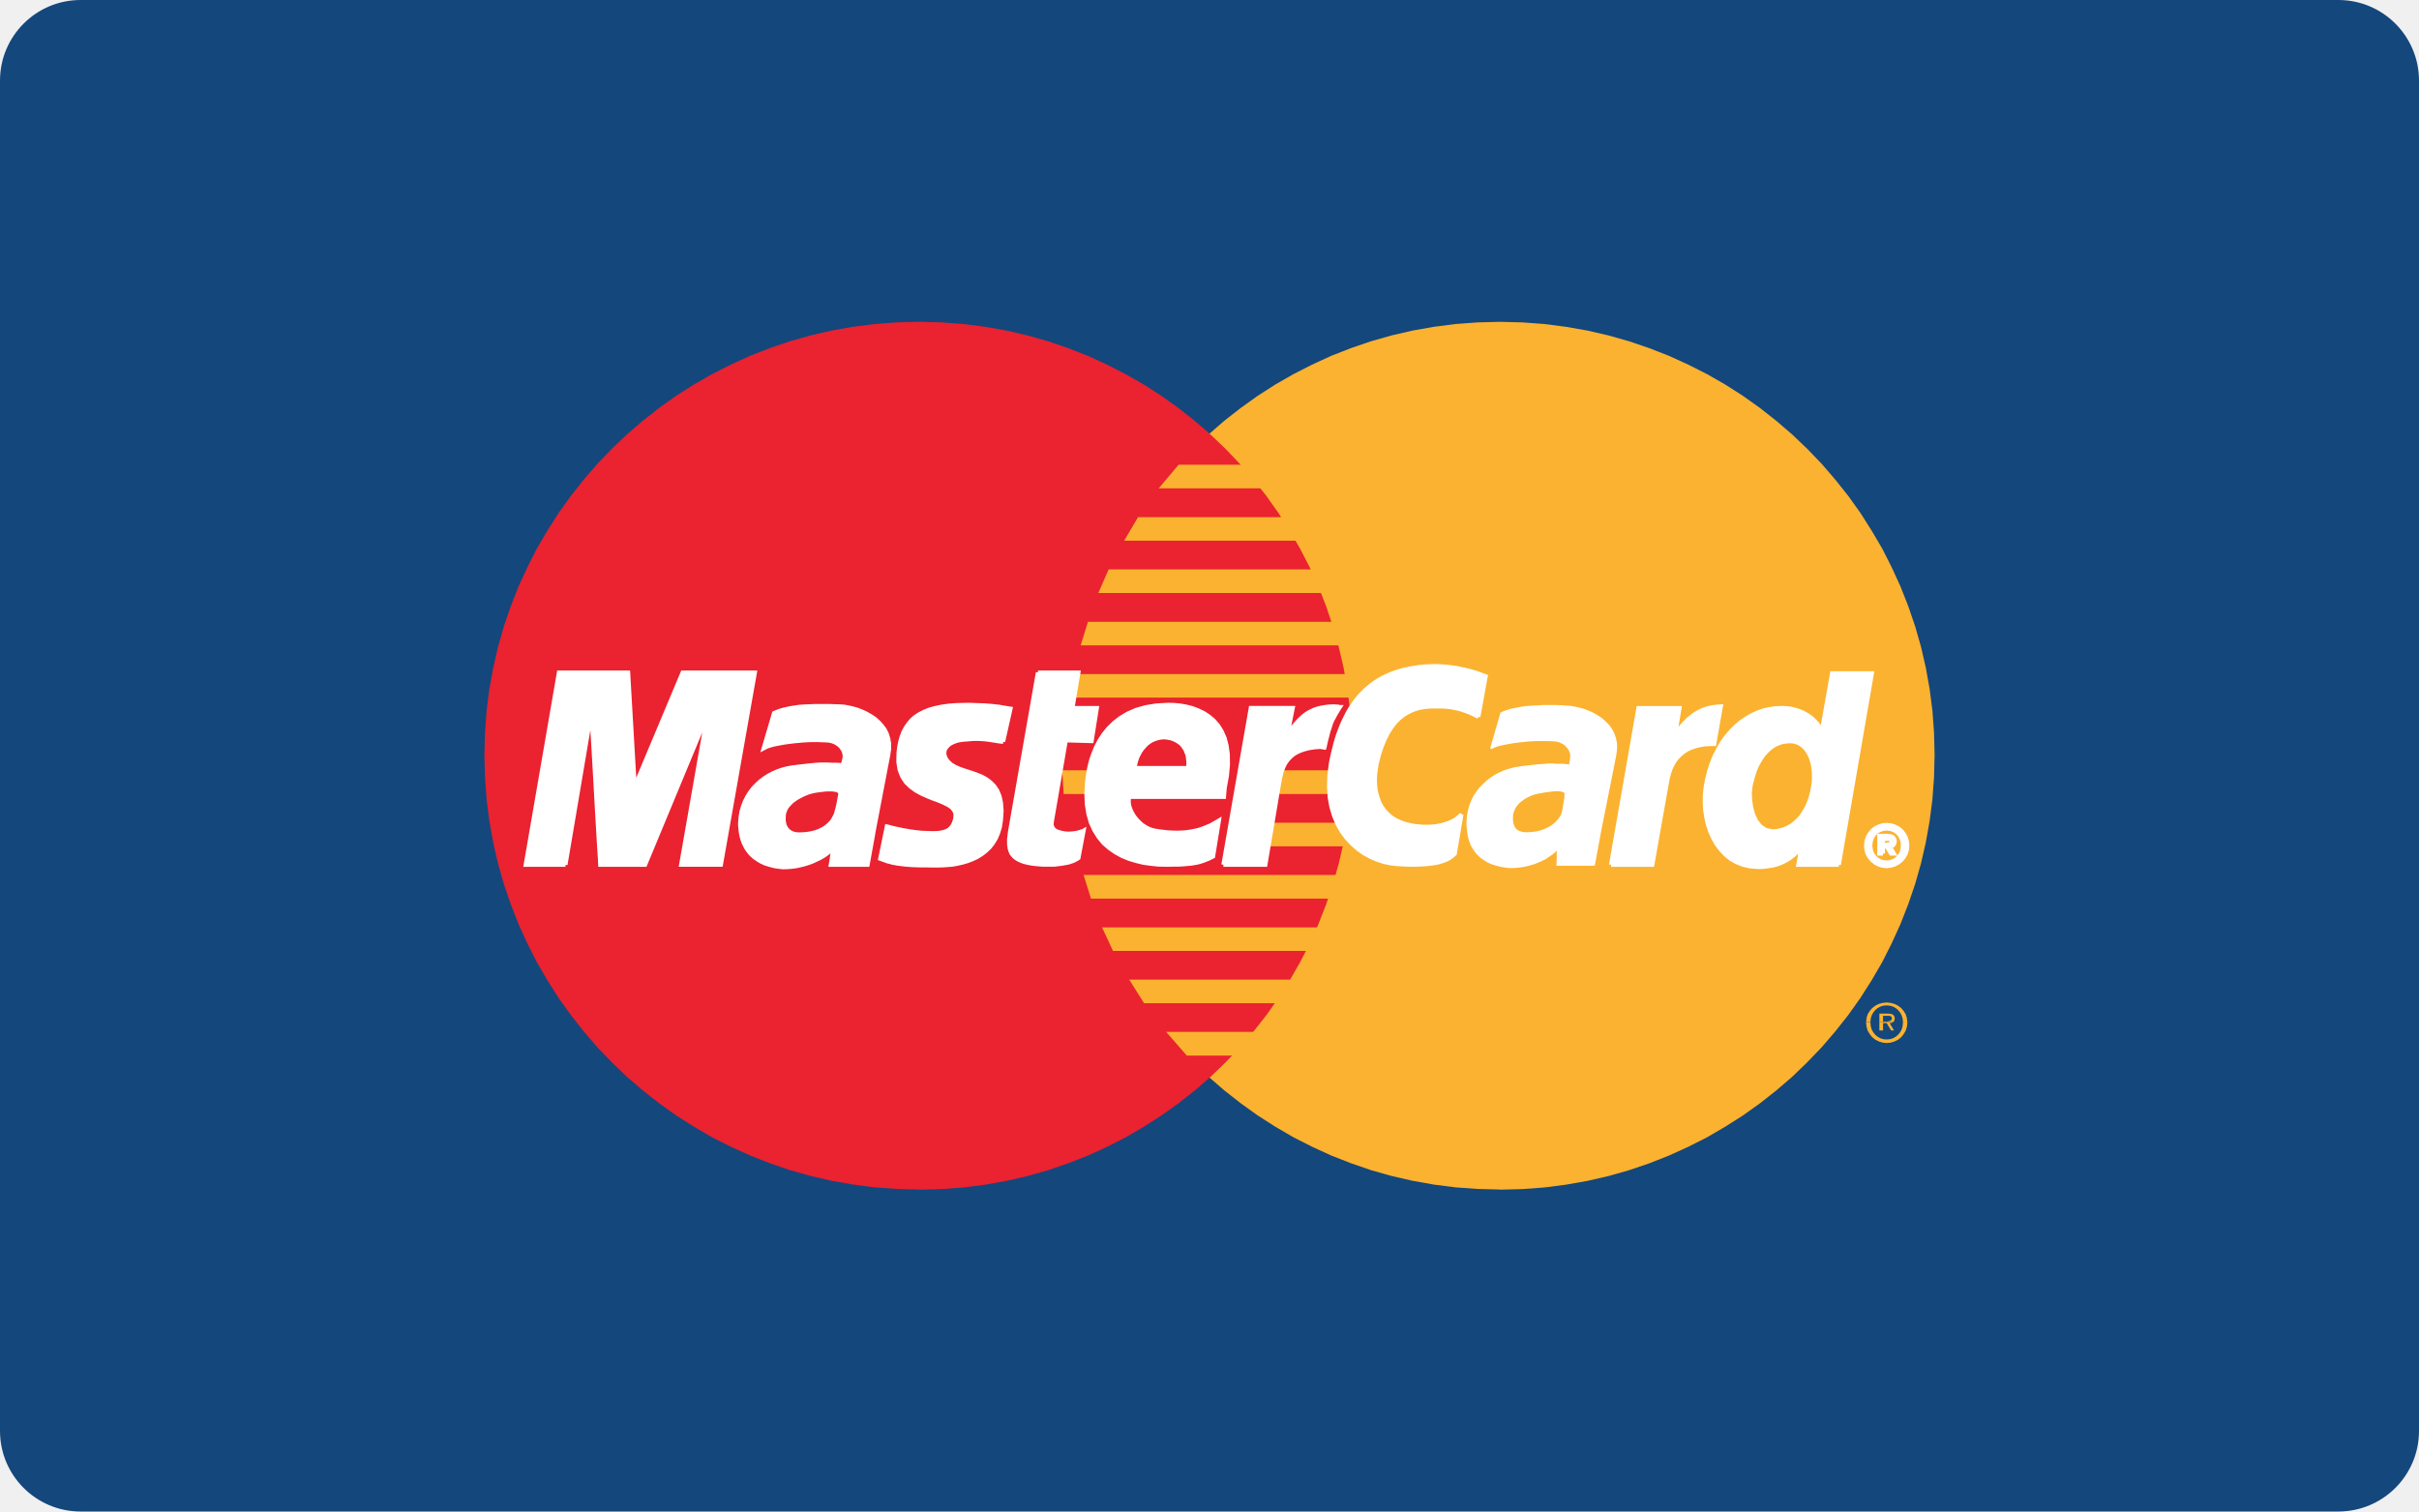
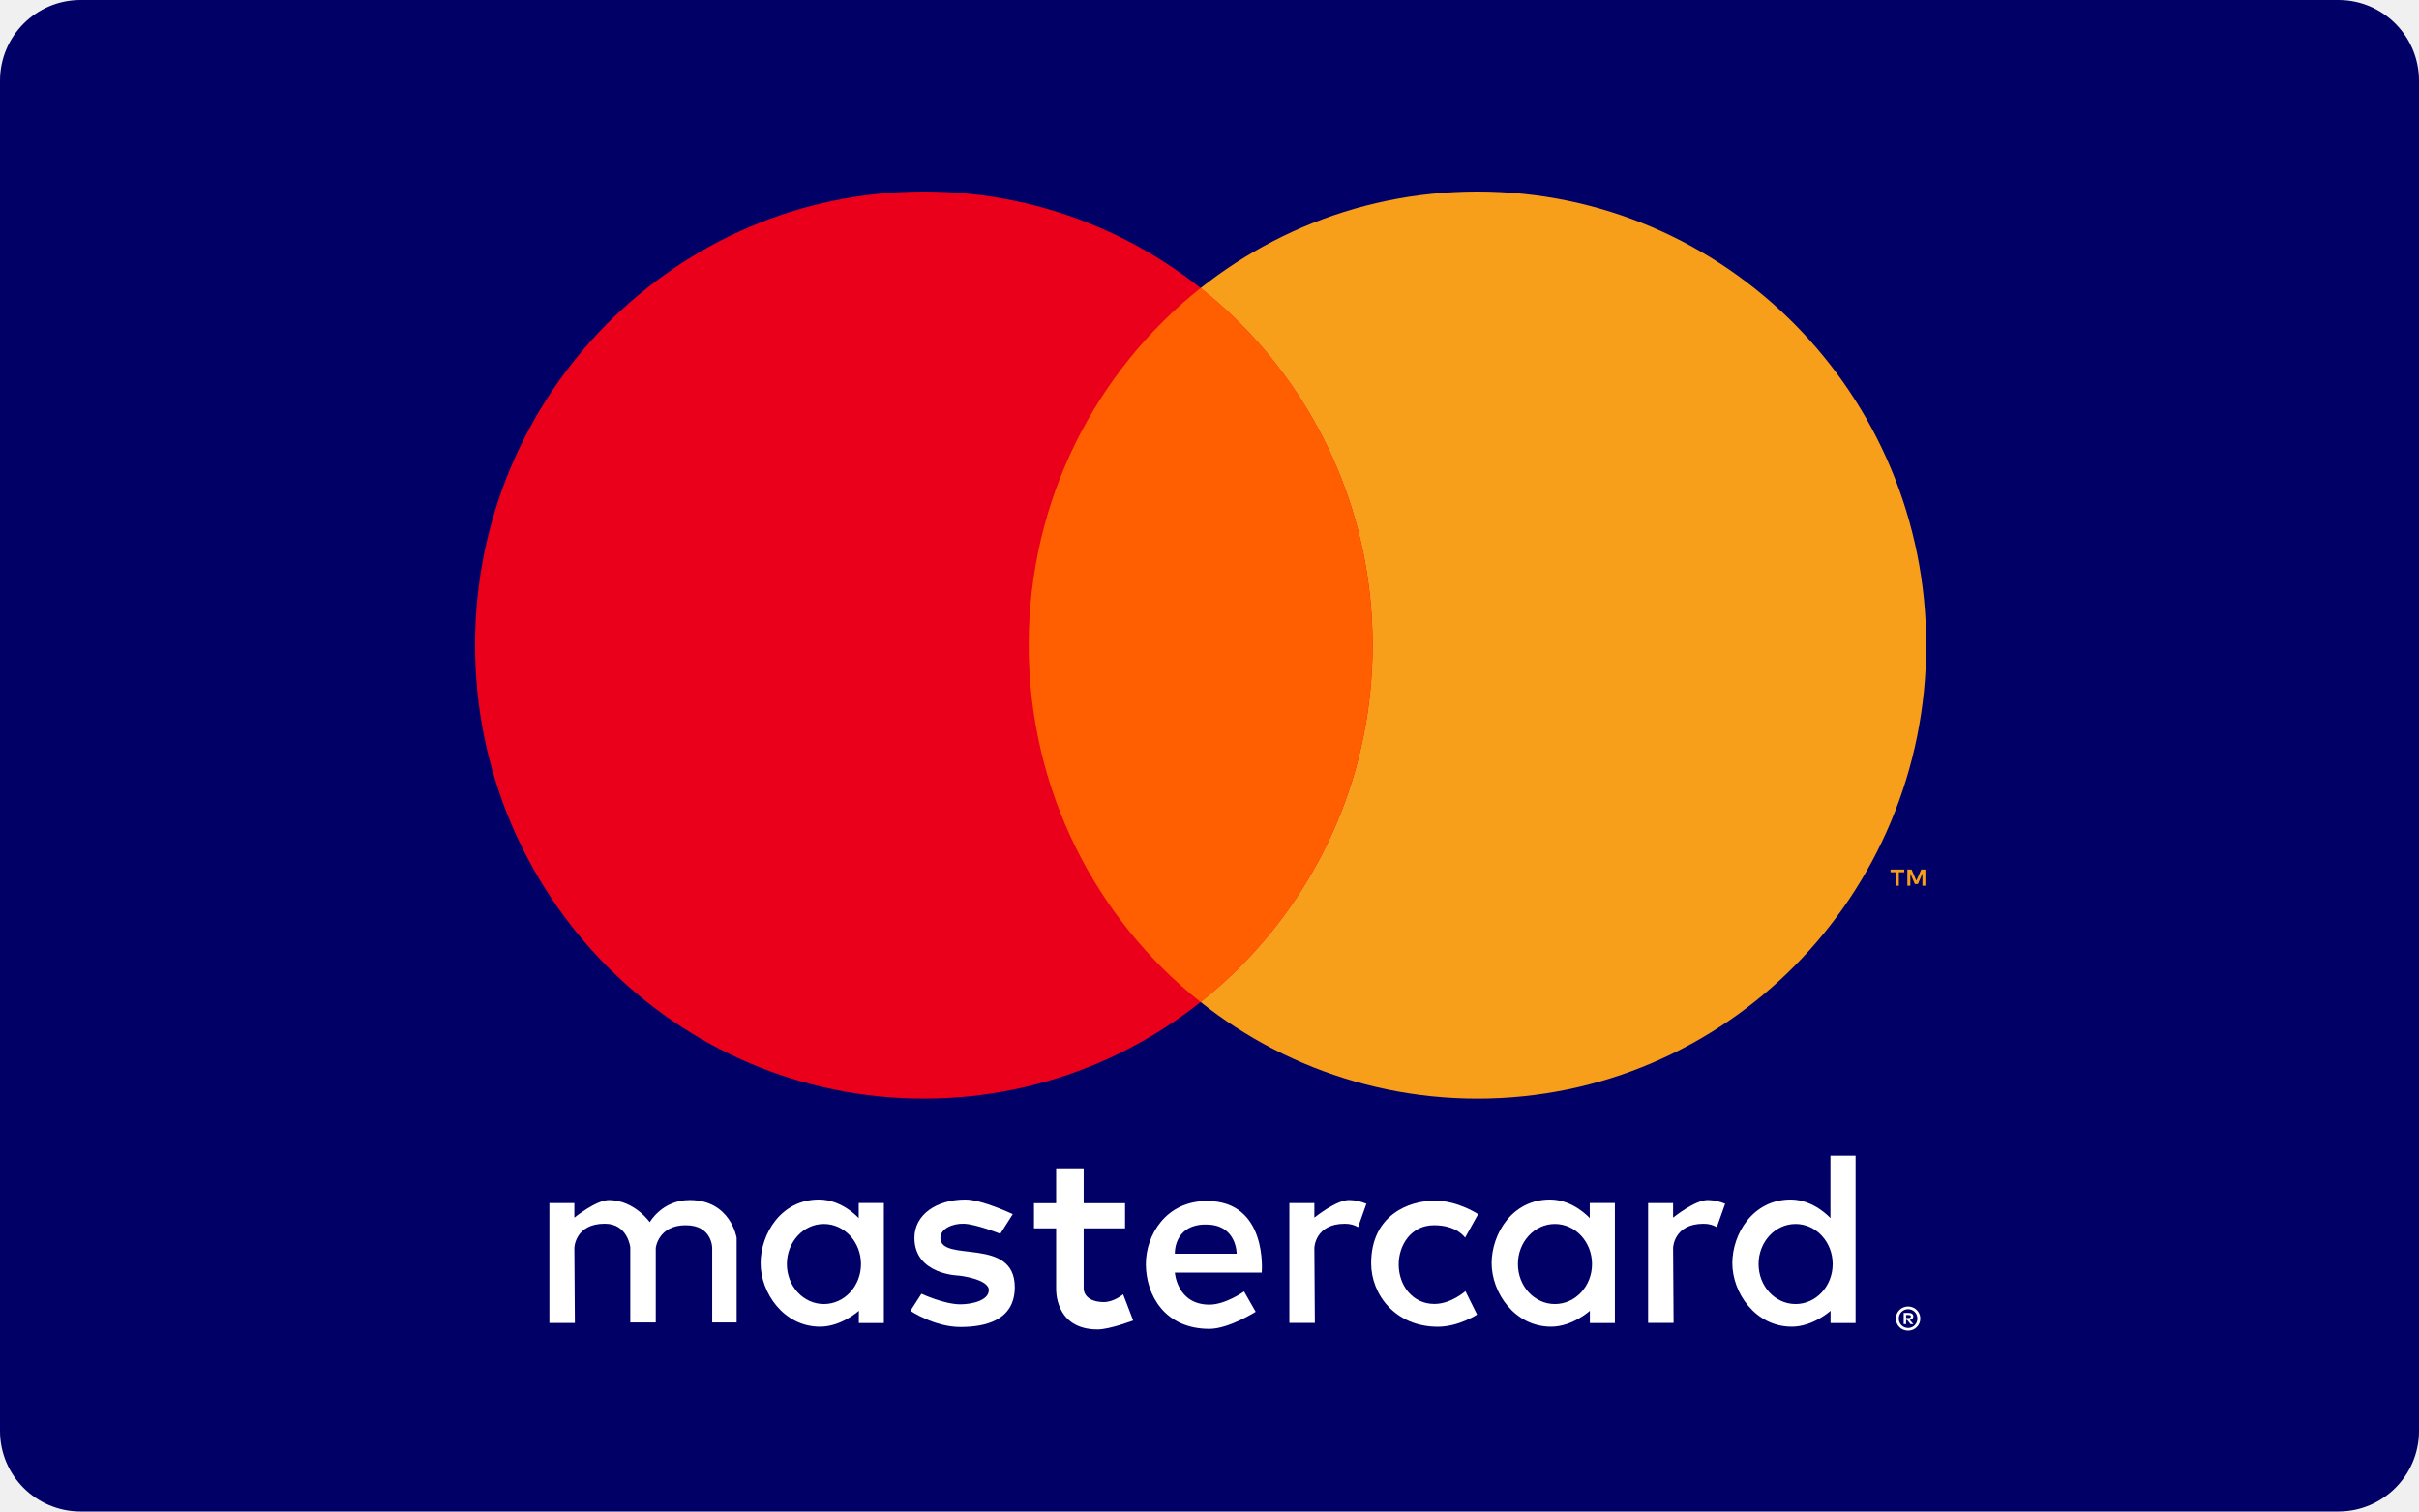
- <svg xmlns="http://www.w3.org/2000/svg" viewBox="0 0 128 80">
-   <path d="M128 75.734c0 2.357-1.91 4.266-4.268 4.266H4.266C1.91 80 0 78.092 0 75.734V4.27C0 1.91 1.91 0 4.266 0h119.467C126.09 0 128 1.91 128 4.27v71.464z" fill="#14477C" />
-   <path fill-rule="evenodd" clip-rule="evenodd" fill="#FBB230" d="M79.36 62.965l1.185-.03 1.17-.086 1.146-.148L84 62.5l1.11-.255 1.092-.31 1.07-.365 1.042-.41 1.023-.465.992-.502.96-.56.937-.595.9-.642.866-.682.837-.72.797-.767.768-.8.72-.837.683-.865.64-.9.597-.936.56-.963.5-.99.466-1.023.41-1.047.366-1.07.31-1.09.255-1.108.203-1.14.148-1.147.086-1.168.03-1.186-.03-1.18-.085-1.16-.147-1.147-.202-1.124-.254-1.108-.31-1.085-.365-1.068-.41-1.04-.464-1.013-.502-.993-.56-.952-.595-.938-.642-.898-.684-.86-.72-.836-.767-.798-.797-.76-.837-.72-.867-.682-.9-.642-.936-.598-.96-.55-.993-.502-1.023-.467-1.043-.408-1.068-.364-1.093-.31-1.11-.256-1.14-.2-1.145-.148-1.17-.087-1.186-.03-1.176.03-1.17.087-1.147.148-1.132.2-1.108.256-1.093.31-1.06.364-1.046.41-1.015.466-.982.502-.96.55-.93.598-.897.642-.87.68-.83.722-.797.76-.758.798-.72.836-.682.86-.635.898-.597.938-.55.952-.51.993-.458 1.013-.41 1.04-.356 1.067-.31 1.085-.258 1.107-.2 1.123-.146 1.146-.086 1.16-.032 1.18.032 1.185.086 1.168.145 1.148.202 1.14.257 1.107.31 1.09.355 1.07.41 1.047.457 1.022.512.99.55.963.597.935.636.9.682.865.72.838.758.8.798.765.83.72.87.683.895.642.93.596.96.56.983.5 1.015.466 1.047.41 1.06.366 1.092.31 1.108.254 1.132.202 1.147.147 1.17.084 1.175.03" />
-   <path fill-rule="evenodd" clip-rule="evenodd" fill="#EB2230" d="M48.64 62.965l1.174-.03 1.17-.086 1.15-.148 1.13-.202 1.107-.255 1.09-.31 1.063-.365 1.047-.41 1.015-.465.984-.502.958-.56.93-.595.9-.642.867-.682.83-.72.796-.767.76-.8.722-.837.68-.865.635-.9.596-.936.55-.963.513-.99.456-1.023.41-1.047.357-1.07.31-1.09.256-1.108.2-1.14.148-1.147.084-1.168.03-1.186-.03-1.18-.084-1.16-.15-1.147-.198-1.124-.257-1.108-.31-1.085-.357-1.068-.41-1.04-.457-1.013-.512-.993-.55-.952-.597-.938-.635-.898-.68-.86-.722-.836-.76-.798-.796-.76-.83-.72-.867-.682-.898-.642-.932-.598-.96-.55-.983-.502-1.015-.467-1.047-.408-1.062-.364-1.09-.31-1.107-.256-1.13-.2-1.15-.148-1.17-.087-1.174-.03-1.187.03-1.17.087-1.146.148-1.14.2-1.106.256-1.092.31-1.07.364-1.044.41-1.023.466-.99.502-.96.55-.94.598-.898.642-.867.68-.837.722-.797.76-.766.798-.72.836-.682.86-.643.898-.597.938-.56.952-.5.993-.468 1.013-.408 1.04-.365 1.067-.31 1.085-.255 1.107-.202 1.123-.148 1.146-.085 1.16-.03 1.18.03 1.185.085 1.168.148 1.148.202 1.14.255 1.107.31 1.09.365 1.07.408 1.047.467 1.022.502.99.56.963.595.935.642.9.682.865.72.838.767.8.798.765.837.72.867.683.9.642.938.596.96.56.99.5 1.024.466 1.044.41 1.07.366 1.093.31 1.107.254 1.14.202 1.146.147 1.17.084 1.186.03" />
-   <path fill-rule="evenodd" clip-rule="evenodd" fill="#FBB230" d="M61.312 25.845h12.202v-1.247h-11.15l-1.052 1.247M59.483 28.617h14.03V27.37H60.22l-.737 1.247M58.118 31.384h15.396v-1.247H58.662l-.544 1.247M57.182 34.156h16.332V32.91H57.57l-.388 1.246M57.726 47.56H73.55v-1.25H57.338l.39 1.25M58.894 50.33H73.55v-1.247H58.314l.58 1.248M60.536 53.097H73.55V51.85H59.754l.783 1.247M62.798 55.87H73.55v-1.256H61.707l1.092 1.256M56.634 36.922h16.88v-1.246H56.872l-.238 1.246M66.92 44.793h6.435v-1.25H67.15l-.23 1.25M67.43 42.026h5.925V40.77h-5.692l-.232 1.256M56.207 40.77h1.672v1.256h-1.596l-.077-1.255" />
-   <path fill-rule="evenodd" clip-rule="evenodd" fill="#FFF" d="M53.084 39.26l-.108-.007-.11-.015-.1-.014-.1-.017-.093-.015-.1-.015-.1-.016-.11-.014-.11-.015-.122-.01-.138-.007-.146-.008h-.163l-.18.008-.2.018-.224.016-.157.023-.147.022-.132.046-.117.046-.108.055-.1.06-.078.08-.07.068-.048.086-.04.085-.014.092v.093l.024.1.03.1.062.102.077.1.156.147.187.116.215.1.233.086.247.078.257.085.254.093.247.1.234.13.216.163.195.195.162.24.124.295.078.35.032.417-.032.49-.054.363-.094.317-.123.294-.156.256-.176.226-.2.192-.22.17-.238.148-.247.116-.258.1-.264.078-.27.062-.264.048-.257.022-.254.017-.24.007h-.333l-.31-.006h-.272l-.255-.007-.233-.01-.21-.014-.185-.017-.177-.024-.163-.016-.148-.03-.145-.025-.134-.04-.13-.03-.125-.047-.124-.045-.132-.047.35-1.71.068.015.086.022.107.03.13.033.14.03.154.03.172.04.185.03.194.032.202.03.21.025.216.022.226.007.225.008h.225l.223-.008.226-.046.18-.06.14-.085.107-.11.076-.108.06-.124.04-.124.032-.117.014-.225-.07-.193-.13-.156-.194-.133-.232-.115-.273-.117-.3-.108-.304-.123-.308-.14-.296-.163-.272-.2-.247-.24-.194-.296-.138-.348-.07-.417.01-.497.036-.303.055-.287.076-.263.094-.247.124-.232.14-.2.162-.195.194-.17.224-.147.248-.124.28-.116.31-.084.347-.073.38-.052.416-.03.46-.01h.284l.263.01.24.008.218.008.194.014.18.015.153.017.14.016.13.013.11.024.102.015.09.014.076.015.073.008.068.015.06.008-.394 1.75" />
-   <path fill="none" stroke="#FFF" stroke-width=".216" stroke-miterlimit="2.613" d="M53.084 39.26l-.108-.007-.11-.015-.1-.014-.1-.017-.093-.015-.1-.015-.1-.016-.11-.014-.11-.015-.122-.01-.138-.007-.146-.008h-.163l-.18.008-.2.018-.224.016-.157.023-.147.022-.132.046-.117.046-.108.055-.1.06-.078.08-.07.068-.048.086-.04.085-.014.092v.093l.024.1.03.1.062.102.077.1.156.147.187.116.215.1.233.086.247.078.257.085.254.093.247.1.234.13.216.163.195.195.162.24.124.295.078.35.032.417-.032.49-.054.363-.094.317-.123.294-.156.256-.176.226-.2.192-.22.17-.238.148-.247.116-.258.1-.264.078-.27.062-.264.048-.257.022-.254.017-.24.007h-.333l-.31-.006h-.272l-.255-.007-.233-.01-.21-.014-.185-.017-.177-.024-.163-.016-.148-.03-.145-.025-.134-.04-.13-.03-.125-.047-.124-.045-.132-.047.35-1.71.068.015.086.022.107.03.13.033.14.03.154.03.172.04.185.03.194.032.202.03.21.025.216.022.226.007.225.008h.225l.223-.008.226-.046.18-.06.14-.085.107-.11.076-.108.06-.124.04-.124.032-.117.014-.225-.07-.193-.13-.156-.194-.133-.232-.115-.273-.117-.3-.108-.304-.123-.308-.14-.296-.163-.272-.2-.247-.24-.194-.296-.138-.348-.07-.417.01-.497.036-.303.055-.287.076-.263.094-.247.124-.232.14-.2.162-.195.194-.17.224-.147.248-.124.28-.116.31-.084.347-.073.38-.052.416-.03.46-.01h.284l.263.01.24.008.218.008.194.014.18.015.153.017.14.016.13.013.11.024.102.015.09.014.076.015.073.008.068.015.06.008-.394 1.75" />
-   <path fill-rule="evenodd" clip-rule="evenodd" fill="#FFF" d="M54.92 35.598h2.145l-.316 1.876h1.292l-.278 1.75-1.364-.04-.744 4.323-.008.155.04.13.077.103.1.084.14.052.156.047.17.03.186.016.172-.008.155-.014.137-.025.125-.03.1-.032.07-.023.046-.016.017-.01-.272 1.442-.053.04-.054.03-.056.03-.053.03-.055.024-.062.024-.07.023-.07.024-.077.022-.078.015-.09.016-.095.017-.102.016-.115.014-.123.016-.132.016h-.588l-.31-.025-.272-.03-.247-.047-.21-.055-.178-.07-.146-.075-.133-.094-.1-.102-.08-.107-.053-.132-.04-.134-.022-.146-.007-.163v-.17l.023-.177.022-.194 1.48-8.452" />
-   <path fill="none" stroke="#FFF" stroke-width=".216" stroke-miterlimit="2.613" d="M54.92 35.598h2.145l-.316 1.876h1.292l-.278 1.75-1.364-.04-.744 4.323-.008.155.04.13.077.103.1.084.14.052.156.047.17.03.186.016.172-.008.155-.014.137-.025.125-.03.1-.032.07-.023.046-.016.017-.01-.272 1.442-.053.04-.054.03-.056.03-.053.03-.055.024-.062.024-.07.023-.07.024-.077.022-.078.015-.09.016-.095.017-.102.016-.115.014-.123.016-.132.016h-.588l-.31-.025-.272-.03-.247-.047-.21-.055-.178-.07-.146-.075-.133-.094-.1-.102-.08-.107-.053-.132-.04-.134-.022-.146-.007-.163v-.17l.023-.177.022-.194 1.48-8.452" />
-   <path fill="none" stroke="#FFF" stroke-width=".216" stroke-miterlimit="2.613" d="M59.753 42.144l-.02.13-.008.14.01.147.034.148.054.147.062.14.084.148.093.13.11.134.116.116.122.115.14.092.137.087.157.068.153.054.155.03.204.032.19.023.202.024.203.014.2.008h.208l.204-.008.207-.015.21-.032.21-.04.216-.045.21-.07.217-.086.225-.093.215-.122.227-.133-.31 1.905-.125.06-.126.065-.124.045-.115.048-.115.037-.126.04-.124.03-.13.023-.14.024-.156.016-.162.014-.18.016-.2.01h-.21l-.24.006h-.254l-.38-.008-.388-.04-.386-.054-.39-.094-.377-.114-.365-.15-.35-.192-.324-.225-.303-.263-.262-.318-.224-.357-.19-.41-.13-.457-.085-.52-.023-.572.038-.636.032-.248.046-.287.062-.3.086-.327.117-.33.138-.336.18-.34.215-.326.25-.31.3-.293.34-.264.39-.232.45-.195.503-.14.557-.09.628-.034.3.007.32.03.315.054.32.08.31.117.3.14.28.185.256.216.232.264.193.31.156.355.107.412.062.462.007.527-.053.588-.117.652-.04.472h-5.646l.356-1.527h3.393l.016-.192-.008-.187-.016-.17-.03-.155-.056-.146-.053-.132-.08-.116-.077-.11-.092-.092-.1-.077-.116-.07-.118-.06-.122-.047-.125-.033-.132-.022-.138-.016-.15.007-.137.023-.13.032-.133.046-.134.06-.115.07-.117.086-.098.093-.1.11-.095.115-.083.124-.072.133-.07.138-.053.154-.046.155-.033.163-.31 1.604" />
-   <path fill-rule="evenodd" clip-rule="evenodd" fill="#FFF" d="M78.23 37.938l-.102-.054-.1-.048-.108-.054-.117-.054-.116-.046-.13-.047-.133-.047-.14-.046-.147-.04-.148-.028-.164-.033-.162-.023-.177-.016-.18-.012h-.573l-.203.013-.207.027-.22.037-.214.062-.217.085-.215.11-.22.138-.21.17-.2.202-.193.25-.186.286-.172.34-.162.387-.145.436-.124.494-.046.278-.032.27-.016.272.008.264.024.263.054.25.07.232.085.232.115.21.14.2.164.178.185.163.21.14.24.115.262.102.295.07.1.022.116.024.14.016.156.015.17.015h.372l.194-.016.2-.025.202-.038.193-.055.194-.06.194-.087.18-.1.16-.124.156-.14-.35 2.07-.044.04-.048.046-.062.054-.07.044-.083.063-.11.054-.124.055-.14.046-.178.057-.2.038-.234.032-.27.03-.302.016-.35.01-.394-.01-.436-.024-.355-.04-.355-.077-.358-.115-.354-.156-.34-.185-.326-.233-.31-.272-.288-.308-.256-.35-.218-.386-.184-.434-.14-.473-.092-.518-.032-.55.016-.604.084-.643.063-.317.072-.31.075-.303.078-.286.086-.273.1-.27.102-.256.107-.24.118-.24.115-.224.132-.217.14-.202.138-.194.154-.186.155-.17.164-.163.177-.155.18-.147.185-.132.195-.123.208-.117.21-.1.217-.093.225-.085.24-.078.24-.062.248-.053.262-.047.264-.04.278-.03.28-.015.295-.01.246.01.24.014.232.024.234.03.217.03.21.048.198.038.187.047.177.046.155.046.148.048.124.046.106.037.094.032.07.03.048.017-.39 2.146" />
-   <path fill="none" stroke="#FFF" stroke-width=".216" stroke-miterlimit="2.613" d="M78.23 37.938l-.102-.054-.1-.048-.108-.054-.117-.054-.116-.046-.13-.047-.133-.047-.14-.046-.147-.04-.148-.028-.164-.033-.162-.023-.177-.016-.18-.012h-.573l-.203.013-.207.027-.22.037-.214.062-.217.085-.215.11-.22.138-.21.17-.2.202-.193.25-.186.286-.172.34-.162.387-.145.436-.124.494-.046.278-.032.27-.016.272.008.264.024.263.054.25.07.232.085.232.115.21.14.2.164.178.185.163.21.14.24.115.262.102.295.07.1.022.116.024.14.016.156.015.17.015h.372l.194-.016.2-.025.202-.038.193-.055.194-.06.194-.087.18-.1.16-.124.156-.14-.35 2.07-.044.04-.048.046-.062.054-.07.044-.083.063-.11.054-.124.055-.14.046-.178.057-.2.038-.234.032-.27.03-.302.016-.35.01-.394-.01-.436-.024-.355-.04-.355-.077-.358-.115-.354-.156-.34-.185-.326-.233-.31-.272-.288-.308-.256-.35-.218-.386-.184-.434-.14-.473-.092-.518-.032-.55.016-.604.084-.643.063-.317.072-.31.075-.303.078-.286.086-.273.1-.27.102-.256.107-.24.118-.24.115-.224.132-.217.14-.202.138-.194.154-.186.155-.17.164-.163.177-.155.18-.147.185-.132.195-.123.208-.117.21-.1.217-.093.225-.085.24-.078.24-.062.248-.053.262-.047.264-.04.278-.03.28-.015.295-.01.246.01.24.014.232.024.234.03.217.03.21.048.198.038.187.047.177.046.155.046.148.048.124.046.106.037.094.032.07.03.048.017-.39 2.146" />
-   <path fill-rule="evenodd" clip-rule="evenodd" fill="#FFF" d="M97.3 45.77h-2.145l.156-.86v-.08l-.125.157-.13.138-.13.123-.14.11-.142.102-.14.083-.14.07-.147.07-.146.054-.147.04-.148.037-.155.022-.155.025-.148.016-.153.01h-.156l-.403-.032-.37-.085-.34-.133-.312-.177-.28-.227-.246-.26-.217-.29-.186-.324-.155-.35-.125-.364-.085-.378-.062-.397-.022-.394.006-.403.04-.394.07-.396.116-.46.14-.43.16-.397.196-.37.2-.35.232-.31.24-.278.256-.257.272-.225.286-.193.295-.17.293-.133.31-.11.31-.067.31-.047.318-.014.225.005.216.023.203.04.187.054.176.06.155.07.155.087.14.084.124.09.115.104.1.1.094.1.078.102.07.1.06.094.048.093.542-3.043h2.108L97.3 45.77" />
-   <path fill="none" stroke="#FFF" stroke-width=".216" stroke-miterlimit="2.613" d="M97.3 45.77h-2.145l.156-.86v-.08l-.125.157-.13.138-.13.123-.14.11-.142.102-.14.083-.14.07-.147.07-.146.054-.147.04-.148.037-.155.022-.155.025-.148.016-.153.01h-.156l-.403-.032-.37-.085-.34-.133-.312-.177-.28-.227-.246-.26-.217-.29-.186-.324-.155-.35-.125-.364-.085-.378-.062-.397-.022-.394.006-.403.04-.394.07-.396.116-.46.14-.43.16-.397.196-.37.2-.35.232-.31.24-.278.256-.257.272-.225.286-.193.295-.17.293-.133.31-.11.31-.067.31-.047.318-.014.225.005.216.023.203.04.187.054.176.06.155.07.155.087.14.084.124.09.115.104.1.1.094.1.078.102.07.1.06.094.048.093.542-3.043h2.108L97.3 45.77" />
-   <path fill-rule="evenodd" clip-rule="evenodd" fill="#FBB230" d="M93.792 43.895l.217-.016.2-.048.186-.055.18-.085.16-.09.156-.12.145-.13.134-.14.116-.156.11-.17.1-.178.085-.185.077-.195.064-.2.054-.21.038-.208.04-.217.024-.224v-.212l-.01-.216-.02-.2-.034-.195-.053-.186-.063-.178-.078-.153-.093-.15-.1-.125-.116-.107-.13-.093-.143-.062-.145-.04-.163-.014-.21.014-.194.032-.178.06-.18.078-.155.102-.153.123-.132.13-.132.148-.117.17-.108.18-.102.184-.086.202-.076.21-.06.21-.063.222-.048.226-.04.342.018.37.055.38.1.364.154.32.202.254.254.17.312.063" />
-   <path fill-rule="evenodd" clip-rule="evenodd" fill="#FFF" d="M46.22 44.05l-.31 1.72h-1.95l.053-.32.04-.285.03-.218.03-.116-.106.125-.126.124-.145.115-.163.11-.185.107-.196.093-.2.093-.207.077-.225.07-.226.056-.223.047-.234.03-.226.016-.222.007-.218-.024-.21-.03-.272-.07-.248-.077-.216-.102-.194-.117-.17-.122-.155-.14-.123-.147-.11-.153-.09-.163-.08-.17-.06-.17-.047-.17-.032-.18-.023-.18-.017-.17v-.17l.025-.302.047-.286.076-.27.102-.264.124-.248.14-.224.163-.217.184-.194.194-.18.217-.163.223-.146.234-.123.247-.108.256-.087.263-.07.27-.047h.016l.037-.008.054-.006.086-.007.094-.017.107-.008.116-.015.133-.015.132-.016.132-.015.14-.01.123-.016.124-.006.115-.01.106-.005h.266l.187.006.168.008h.17l.14.006.11.01.074.007h.025l.016-.053.045-.14.04-.163.014-.147-.03-.17-.07-.155-.093-.14-.124-.116-.148-.1-.162-.07-.187-.047-.202-.015-.217-.008-.233-.008h-.24l-.246.007-.254.015-.25.023-.246.023-.24.03-.233.032-.225.04-.2.037-.187.04-.17.047-.14.045-.108.054-.086.045.55-1.867.173-.07.17-.062.186-.052.185-.04.185-.04.202-.03.2-.03.21-.017.217-.012.222-.008.234-.01h.743l.27.01.272.008.216.013.234.04.24.055.246.07.24.093.235.11.23.13.218.147.194.172.17.185.158.208.115.233.078.25.045.26v.295l-.045.31-.784 4.09" />
-   <path fill="none" stroke="#FFF" stroke-width=".216" stroke-miterlimit="2.613" d="M46.22 44.05l-.31 1.72h-1.95l.053-.32.04-.285.03-.218.03-.116-.106.125-.126.124-.145.115-.163.11-.185.107-.196.093-.2.093-.207.077-.225.07-.226.056-.223.047-.234.03-.226.016-.222.007-.218-.024-.21-.03-.272-.07-.248-.077-.216-.102-.194-.117-.17-.122-.155-.14-.123-.147-.11-.153-.09-.163-.08-.17-.06-.17-.047-.17-.032-.18-.023-.18-.017-.17v-.17l.025-.302.047-.286.076-.27.102-.264.124-.248.14-.224.163-.217.184-.194.194-.18.217-.163.223-.146.234-.123.247-.108.256-.087.263-.07.27-.047h.016l.037-.008.054-.006.086-.007.094-.017.107-.008.116-.015.133-.015.132-.016.132-.015.14-.01.123-.016.124-.006.115-.01.106-.005h.266l.187.006.168.008h.17l.14.006.11.01.074.007h.025l.016-.053.045-.14.04-.163.014-.147-.03-.17-.07-.155-.093-.14-.124-.116-.148-.1-.162-.07-.187-.047-.202-.015-.217-.008-.233-.008h-.24l-.246.007-.254.015-.25.023-.246.023-.24.03-.233.032-.225.04-.2.037-.187.04-.17.047-.14.045-.108.054-.086.045.55-1.867.173-.07.17-.062.186-.052.185-.04.185-.04.202-.03.2-.03.21-.017.217-.012.222-.008.234-.01h.743l.27.01.272.008.216.013.234.04.24.055.246.07.24.093.235.11.23.13.218.147.194.172.17.185.158.208.115.233.078.25.045.26v.295l-.045.31-.784 4.09" />
-   <path fill-rule="evenodd" clip-rule="evenodd" fill="#EB2230" d="M44.355 42.026l-.007-.04-.033-.036-.045-.024-.078-.015-.086-.014-.1-.01h-.234l-.126.01-.13.015-.124.016-.123.015-.117.018-.11.02-.09.026-.087.022-.054.015-.06.026-.087.032-.085.037-.1.047-.102.054-.107.055-.1.063-.108.077-.1.077-.094.094-.086.093-.077.1-.055.11-.047.123-.022.123-.007.264.04.208.075.155.102.118.116.076.13.048.125.023.127.01.233-.01.21-.022.2-.033.175-.046.16-.055.144-.068.13-.07.118-.085.102-.078.092-.094.077-.083.06-.094.055-.093.046-.092.04-.086.022-.086.064-.223.054-.257.045-.247.04-.204" />
-   <path fill-rule="evenodd" clip-rule="evenodd" fill="#FFF" d="M29.923 45.77h-2.107l1.758-10.172h3.665l.347 6.034 2.533-6.034h3.826l-1.798 10.17h-2.106l1.332-7.598h-.084l-3.153 7.6H31.76l-.015-.32-.055-.844-.07-1.2-.078-1.38-.078-1.385-.07-1.214-.054-.885-.016-.37h-.115l-1.287 7.6" />
-   <path fill="none" stroke="#FFF" stroke-width=".216" stroke-miterlimit="2.613" d="M29.923 45.77h-2.107l1.758-10.172h3.665l.347 6.034 2.533-6.034h3.826l-1.798 10.17h-2.106l1.332-7.598h-.084l-3.153 7.6H31.76l-.015-.32-.055-.844-.07-1.2-.078-1.38-.078-1.385-.07-1.214-.054-.885-.016-.37h-.115l-1.287 7.6" />
-   <path fill-rule="evenodd" clip-rule="evenodd" fill="#FFF" d="M84.667 44.05l-.317 1.72h-1.946l.017-.32.01-.277v-.21l.014-.092-.1.117-.118.116-.14.108-.153.11-.164.1-.186.093-.193.093-.193.077-.212.062-.214.062-.217.04-.215.03-.228.016-.214.007-.21-.024-.21-.03-.278-.07-.248-.077-.217-.102-.2-.117-.173-.122-.147-.14-.123-.147-.11-.153-.09-.163-.072-.17-.06-.17-.04-.17-.03-.18-.025-.18-.016-.17v-.17l.016-.302.048-.286.07-.27.1-.264.116-.248.15-.224.16-.217.178-.194.204-.18.207-.163.225-.146.24-.123.24-.108.255-.087.255-.07.264-.047h.016l.04-.008.053-.006.08-.007.098-.017.11-.008.116-.015.124-.015.13-.016.14-.015.132-.01.134-.016.123-.006.107-.01.108-.005h.27l.188.006.178.008h.17l.147.006.126.01.07.007h.03l.015-.053.025-.14.02-.163.018-.147-.032-.17-.06-.155-.1-.14-.12-.116-.137-.1-.162-.07-.172-.047-.184-.015-.218-.008-.23-.008h-.243l-.246.007-.256.015-.248.023-.247.023-.24.03-.232.032-.224.04-.2.037-.187.04-.172.047-.14.045-.108.054-.085.045.543-1.867.17-.07.178-.062.177-.052.187-.04.194-.04.193-.03.2-.03.21-.017.218-.012.226-.008.223-.01h.73l.263.01.263.008.216.013.233.04.24.055.248.07.24.093.238.11.234.13.216.147.194.172.18.185.153.208.116.233.084.25.054.26v.295l-.038.31-.813 4.09" />
-   <path fill-rule="evenodd" clip-rule="evenodd" fill="#FFF" d="M84.35 45.822l.046-.046.317-1.72-.094-.015-.318 1.722.048-.048v.108l.038-.008.008-.038-.046.046" />
-   <path fill-rule="evenodd" clip-rule="evenodd" fill="#FFF" d="M82.356 45.77l.048.052h1.946v-.108h-1.946l.046.055h-.094l-.005.052h.054l-.048-.053" />
-   <path fill-rule="evenodd" clip-rule="evenodd" fill="#FFF" d="M82.482 44.9l-.07-.06-.03.124-.01.21v.277l-.016.32h.094l.017-.32.015-.277-.01-.21V44.9l-.068-.06.078.06" />
-   <path fill-rule="evenodd" clip-rule="evenodd" fill="#FFF" d="M79.47 45.893l.215.03.21.023.215-.006.228-.016.224-.03.216-.04.215-.06.218-.065.194-.078.2-.092.187-.092.164-.11.164-.11.14-.106.123-.124.102-.12-.078-.06-.1.117-.11.108-.138.11-.148.107-.163.094-.185.094-.186.092-.193.077-.202.062-.215.062-.218.04-.207.028-.228.017-.214.007-.21-.024-.204-.03-.013.093M77.593 43.544l.01.17.014.17.022.188.03.178.04.17.062.18.07.176.1.163.11.163.123.145.156.148.178.125.2.126.227.1.253.076.28.07.014-.09-.276-.073-.24-.078-.21-.1-.202-.11-.163-.122-.14-.133-.122-.147-.108-.147-.083-.163-.073-.163-.06-.16-.04-.172-.032-.178-.02-.172-.017-.17.008-.17h-.11" />
-   <path fill-rule="evenodd" clip-rule="evenodd" fill="#FFF" d="M80.374 40.57l-.27.046-.262.072-.255.083-.25.11-.24.124-.234.155-.208.163-.2.185-.188.193-.162.218-.155.233-.116.257-.102.262-.07.278-.045.294-.024.302h.11l.008-.302.047-.278.07-.263.1-.262.117-.24.14-.22.163-.214.17-.193.2-.17.21-.164.215-.138.24-.125.232-.108.257-.085.248-.07.256-.046v-.094" />
-   <path fill-rule="evenodd" clip-rule="evenodd" fill="#FFF" d="M81.97 40.407h-.085l-.108.017-.108.01-.124.005-.134.014-.132.01-.14.014-.13.015-.124.016-.115.014-.11.007-.098.02-.08.005-.06.007-.032.008h-.016v.094h.016l.048-.01.045-.006.08-.007.098-.015.11-.01.116-.013.124-.016.13-.016.14-.015.132-.006.134-.02.123-.006.107-.007h.193v-.11M83.017 40.493l.047-.04h-.032l-.07-.006-.125-.008-.146-.016h-.347l-.188-.017h-.185v.11h.373l.178.014h.317l.126.01.07.01h.03l.045-.04-.044.04.04.005.004-.046-.09-.017" />
-   <path fill-rule="evenodd" clip-rule="evenodd" fill="#FFF" d="M83.095 39.997h-.01l-.007.147-.023.156-.023.14-.015.053.09.016.017-.056.024-.14.024-.17.024-.147H83.096M82.172 39.23v.008l.18.008.16.047.156.07.132.092.107.11.094.13.064.14.03.162h.093l-.03-.177-.062-.172-.11-.146-.124-.125-.146-.108-.172-.07-.177-.047-.193-.022v.101M78.85 39.603l.077.045.078-.04.1-.052.13-.047.172-.046.186-.038.2-.04.226-.04.222-.03.24-.032.248-.023.248-.022.256-.014h.72l.22.007v-.092l-.22-.007-.23-.017h-.242l-.246.018-.256.016-.248.023-.247.022-.24.032-.24.03-.226.04-.2.038-.186.04-.168.044-.148.048-.117.053-.094.055.08.046-.094-.015" />
-   <path fill-rule="evenodd" clip-rule="evenodd" fill="#FFF" d="M79.423 37.696l-.032.04-.54 1.867.092.015.54-1.868-.03.04-.03-.094-.023.008-.01.032.033-.04" />
-   <path fill-rule="evenodd" clip-rule="evenodd" fill="#FFF" d="M82.87 37.342l-.264-.016-.263-.01h-.73l-.222.018-.225.008-.217.015-.21.013-.21.03-.19.034-.195.04-.188.037-.185.054-.177.063-.17.07.03.093.17-.07.18-.062.168-.055.188-.04.194-.037.193-.03.193-.032.21-.015.217-.016.226-.007h.953l.263.007h.263v-.092" />
-   <path fill-rule="evenodd" clip-rule="evenodd" fill="#FFF" d="M85.526 39.967l.04-.32v-.293l-.054-.27-.085-.257-.124-.24-.156-.216-.187-.192-.193-.17-.224-.15-.232-.137-.247-.11-.24-.092-.257-.07-.24-.052-.24-.04-.217-.014v.092l.216.015.224.038.24.054.242.07.24.092.23.11.233.124.21.146.193.17.17.18.155.2.11.226.085.24.055.254v.294l-.04.303.093.017M84.713 44.057l.813-4.09-.093-.016-.814 4.09.093.017" />
-   <path fill-rule="evenodd" clip-rule="evenodd" fill="#FBB230" d="M82.79 42.026l-.015-.047-.03-.04-.054-.022-.078-.022-.084-.01-.1-.007h-.116l-.117.007-.125.016-.122.015-.123.016-.118.016-.115.024-.102.013-.1.025-.078.014-.053.008-.063.024-.078.023-.087.032-.1.045-.095.048-.108.055-.1.068-.1.07-.1.086-.086.083-.086.102-.068.108-.055.117-.046.124-.026.13-.007.264.038.208.063.155.092.118.116.076.133.048.13.023.133.01.23-.01.218-.022.202-.04.18-.053.17-.062.146-.07.14-.078.124-.093.11-.085.09-.1.087-.094.068-.1.054-.094.038-.094.032-.092.024-.085.03-.22.04-.222.03-.217.015-.194" />
-   <path fill-rule="evenodd" clip-rule="evenodd" fill="#FFF" d="M98.75 44.708l.015-.18.06-.21.11-.183.132-.164.162-.13.184-.093.2-.063.22-.022.218.022.2.063.186.093.163.13.13.165.11.184.063.21.016.178h-.234l-.008-.14-.046-.17-.077-.155-.102-.133-.124-.108-.146-.077-.17-.054-.18-.015-.18.016-.168.055-.15.077-.123.108-.1.133-.078.154-.046.17-.016.14h-.225" />
-   <path fill-rule="evenodd" clip-rule="evenodd" fill="#FFF" d="M99.446 44.708v-.465h.427l.094.007.085.016.06.023.056.03.037.046.03.047.016.054.01.054-.01.07-.015.055-.02.047-.018.016h-.324l.03-.01.053-.006.048-.015.04-.017.03-.02.016-.027.015-.036v-.056l-.01-.037-.013-.032-.026-.013-.022-.016-.038-.007-.04-.007h-.317v.302h-.194M98.75 44.708l-.008.046.023.225.06.207.11.187.132.154.162.13.184.104.2.06.22.025.218-.025.2-.06.186-.103.163-.132.13-.154.11-.187.063-.208.024-.226-.008-.046h-.234l.008.046-.016.185-.046.17-.077.15-.102.128-.124.11-.146.083-.17.057-.18.015-.18-.015-.168-.056-.15-.082-.123-.11-.1-.13-.078-.147-.046-.17-.016-.186v-.046h-.225" />
-   <path fill-rule="evenodd" clip-rule="evenodd" fill="#FFF" d="M99.446 44.708v.473h.194v-.387h.193l.233.388h.154l-.232-.387h.056l.052-.017.048-.015.04-.03.013-.022h-.324l-.04.007h-.193v-.007h-.194" />
-   <path d="M98.742 44.754l.022-.225.062-.21.11-.186.13-.164.162-.13.186-.094.2-.063.22-.02.218.02.2.063.187.093.16.13.132.164.107.185.063.21.023.224-.023.225-.064.207-.108.188-.13.154-.163.13-.19.103-.198.06-.22.025-.217-.024-.2-.06-.187-.104-.16-.13-.133-.155-.11-.188-.06-.208-.023-.226m.898.427h-.193v-.937h.427l.094.007.085.016.06.024.057.03.037.047.03.047.016.054.01.054-.01.07-.016.054-.02.048-.03.038-.04.03-.05.016-.05.017h-.057l.23.388h-.152l-.233-.388h-.195v.386m.193-.465l.07-.016.053-.008.048-.016.04-.017.03-.022.016-.025.016-.036v-.057l-.01-.037-.014-.032-.026-.014-.02-.016-.04-.008-.04-.007h-.316v.31h.193m0 .937l.18-.016.17-.056.147-.083.124-.11.102-.13.077-.146.046-.17.016-.187-.017-.186-.047-.17-.077-.154-.102-.133-.124-.108-.146-.077-.17-.054-.18-.015-.18.016-.168.055-.15.077-.123.108-.1.133-.078.154-.046.17-.017.186.016.186.045.17.078.148.1.13.124.11.15.082.168.056.178.016" fill="none" stroke="#FFF" stroke-width=".216" stroke-miterlimit="2.613" />
-   <path fill-rule="evenodd" clip-rule="evenodd" fill="#FFF" d="M85.247 45.77h2.185l.783-4.41.03-.17.045-.17.048-.17.062-.17.078-.17.09-.164.103-.155.127-.146.138-.13.155-.126.178-.116.2-.094.225-.076.247-.062.272-.047.303-.016H90.708l.35-1.99-.218.014-.21.027-.192.037-.186.054-.172.062-.16.078-.156.085-.146.093-.14.11-.133.107-.123.125-.124.123-.118.133-.114.146-.117.14-.11.154.232-1.4h-2.176l-1.45 8.295" />
-   <path fill="none" stroke="#FFF" stroke-width=".216" stroke-miterlimit="2.613" d="M85.247 45.77h2.185l.783-4.41.03-.17.045-.17.048-.17.062-.17.078-.17.09-.164.103-.155.127-.146.138-.13.155-.126.178-.116.2-.094.225-.076.247-.062.272-.047.303-.016H90.708l.35-1.99-.218.014-.21.027-.192.037-.186.054-.172.062-.16.078-.156.085-.146.093-.14.11-.133.107-.123.125-.124.123-.118.133-.114.146-.117.14-.11.154.232-1.4h-2.176l-1.45 8.295" />
-   <path fill-rule="evenodd" clip-rule="evenodd" fill="#FFF" d="M64.735 45.77h2.223l.743-4.41.033-.17.038-.162.04-.163.054-.155.063-.155.077-.148.092-.138.11-.133.123-.117.14-.115.168-.093.187-.085.218-.072.24-.06.262-.04.303-.023h.022l.03.008.04.008h.04l.04.008.03.008.02.008h.01l.01-.032.02-.093.03-.138.04-.172.054-.2.054-.22.072-.216.068-.218.063-.146.08-.15.076-.144.077-.132.07-.115.054-.094.038-.054.015-.023h-.007l-.03-.01-.04-.008-.054-.01h-.055l-.062-.004-.053-.008h-.054l-.24.013-.217.027-.204.037-.186.047-.18.063-.16.077-.148.078-.14.092-.13.102-.125.115-.115.118-.118.13-.115.133-.11.147-.117.154-.115.154.28-1.4h-2.223l-1.45 8.295" />
-   <path fill="none" stroke="#FFF" stroke-width=".216" stroke-miterlimit="2.613" d="M64.735 45.77h2.223l.743-4.41.033-.17.038-.162.04-.163.054-.155.063-.155.077-.148.092-.138.11-.133.123-.117.14-.115.168-.093.187-.085.218-.072.24-.06.262-.04.303-.023h.022l.03.008.04.008h.04l.04.008.03.008.02.008h.01l.01-.032.02-.093.03-.138.04-.172.054-.2.054-.22.072-.216.068-.218.063-.146.08-.15.076-.144.077-.132.07-.115.054-.094.038-.054.015-.023h-.007l-.03-.01-.04-.008-.054-.01h-.055l-.062-.004-.053-.008h-.054l-.24.013-.217.027-.204.037-.186.047-.18.063-.16.077-.148.078-.14.092-.13.102-.125.115-.115.118-.118.13-.115.133-.11.147-.117.154-.115.154.28-1.4h-2.223l-1.45 8.295" />
-   <path fill-rule="evenodd" clip-rule="evenodd" fill="#FBB230" d="M98.765 53.918v-.03l.06-.202.11-.18.132-.153.162-.124.184-.094.2-.055.22-.022.218.023.2.056.186.093.163.123.13.154.11.18.063.2v.03h-.225l-.046-.16-.077-.15-.102-.13-.124-.11-.146-.084-.17-.054-.18-.017-.18.016-.168.053-.15.085-.123.11-.1.13-.078.148-.046.162h-.225" />
-   <path fill-rule="evenodd" clip-rule="evenodd" fill="#FBB230" d="M99.446 53.918v-.27h.521l.085.014.06.015.056.03.037.04.03.047.016.054.01.07h-.155v-.04l-.01-.038-.013-.03-.026-.016-.022-.016-.038-.007-.04-.006h-.317v.154h-.194M98.742 54.088l.023-.17h.224v.007l-.016.163h-.232" />
-   <path fill-rule="evenodd" clip-rule="evenodd" fill="#FBB230" d="M99.446 54.088v-.17h.194v.154h.193l.07-.013.053-.01.048-.017.04-.014.03-.025.016-.023.015-.037v-.017h.155l-.01.054-.015.047-.02.04-.03.028h-.74M100.694 54.088l-.016-.163v-.007h.225l.024.17h-.233M98.742 54.088v.023l.023.225.06.21.11.185.132.164.162.13.184.093.2.064.22.023.218-.022.2-.063.186-.092.163-.13.13-.165.11-.185.063-.21.024-.224v-.022h-.233v.023l-.016.187-.046.17-.077.147-.102.13-.124.11-.146.086-.17.055-.18.015-.18-.015-.168-.055-.15-.085-.123-.11-.1-.13-.078-.147-.046-.17-.016-.187v-.022h-.232" />
-   <path fill-rule="evenodd" clip-rule="evenodd" fill="#FBB230" d="M99.446 54.088v.45h.194v-.39h.193l.233.39h.154l-.232-.39h.056l.052-.013.048-.016.04-.032h-.738" />
-   <path d="M64.975 39.942l-.062-.463-.107-.413-.156-.355-.193-.31-.232-.266-.256-.216-.28-.186-.3-.14-.312-.117-.32-.078-.313-.055-.32-.03-.3-.01-.628.034-.558.09-.505.14-.45.195-.388.23-.34.265-.302.294-.25.31-.214.326-.18.34-.137.335-.117.33-.086.327-.062.3-.046.288-.032.25-.038.636.022.57.085.52.13.457.19.41.223.357.263.318.303.263.324.227.35.192.364.148.378.114.39.094.386.055.387.04.38.007h.255l.24-.007h.21l.2-.01.18-.015.16-.015.156-.016.14-.024.132-.023.124-.03.126-.04.115-.036.115-.047.124-.045.125-.064.125-.06.31-1.907-.226.133-.217.122-.225.094-.218.086-.21.07-.215.045-.21.04-.21.03-.207.016-.204.008h-.21l-.198-.007-.203-.016-.2-.023L61.36 44l-.203-.03-.157-.03-.153-.056-.157-.067-.138-.087-.14-.093-.123-.114-.117-.116-.11-.134-.093-.13-.084-.147-.062-.14-.056-.148-.032-.147-.012-.146.006-.13.02-.102h5.023l.04-.472.115-.652.054-.59-.007-.526zm-2.1.713h-2.83l.003-.007h-.004l.02-.108.032-.163.046-.155.054-.153.07-.14.07-.134.084-.124.094-.116.102-.108.098-.093.118-.086.115-.07.134-.062.133-.046.13-.032.14-.022.148-.008.14.016.13.023.126.03.122.047.117.062.116.07.102.076.092.093.077.107.08.116.053.132.056.147.03.155.015.17.008.186-.017.192z" fill-rule="evenodd" clip-rule="evenodd" fill="#FFF" />
+ <svg xmlns="http://www.w3.org/2000/svg" width="128px" height="80px" viewBox="0 0 128 80" version="1.1">
+   <defs />
+   <g id="Page-1" stroke="none" stroke-width="1" fill="none" fill-rule="evenodd">
+     <g id="card-mc">
+       <path d="M128,75.734 C128,78.091 126.09,80 123.732,80 L4.266,80 C1.91,80 0,78.092 0,75.734 L0,4.27 C0,1.91 1.91,0 4.266,0 L123.733,0 C126.09,0 128,1.91 128,4.27 L128,75.734 L128,75.734 Z" id="background" fill="#000066" />
+       <g id="circles" transform="translate(25.11082, 10.13204)">
+         <path d="M76.77,36.746 L76.77,35.889 L76.548,35.889 L76.293,36.478 L76.038,35.889 L75.816,35.889 L75.816,36.746 L75.973,36.746 L75.973,36.1 L76.212,36.657 L76.374,36.657 L76.613,36.098 L76.613,36.746 L76.77,36.746 Z M75.366,36.746 L75.366,36.035 L75.65,36.035 L75.65,35.891 L74.927,35.891 L74.927,36.035 L75.211,36.035 L75.211,36.746 L75.366,36.746 Z" id="trademark" fill="#F79F1A" />
+         <g>
+           <path d="M76.814,24.009 C76.814,37.266 66.182,48.013 53.067,48.013 C39.952,48.013 29.321,37.266 29.321,24.009 C29.321,10.752 39.952,0.005 53.067,0.005 C66.182,0.005 76.814,10.752 76.814,24.009 L76.814,24.009 Z" id="path2997" fill="#F79F1A" />
+           <path d="M47.519,24.009 C47.519,37.266 36.887,48.013 23.772,48.013 C10.657,48.013 0.025,37.266 0.025,24.009 C0.025,10.752 10.657,0.005 23.772,0.005 C36.887,0.005 47.519,10.752 47.519,24.009 L47.519,24.009 Z" id="path2995" fill="#EA001B" />
+           <path d="M38.42,5.113 C32.879,9.507 29.322,16.336 29.322,24.007 C29.322,31.678 32.879,38.512 38.42,42.906 C43.961,38.512 47.517,31.678 47.517,24.007 C47.517,16.336 43.961,9.507 38.42,5.113 L38.42,5.113 Z" id="path2999" fill="#FF5F01" />
+         </g>
+       </g>
+       <g id="name" transform="translate(28.91302, 61.00239)" fill="#FFFFFF">
+         <path d="M72.055,8.147 C71.868,8.152 71.714,8.214 71.594,8.334 C71.473,8.455 71.41,8.605 71.406,8.786 C71.41,8.966 71.473,9.116 71.594,9.237 C71.714,9.358 71.868,9.421 72.055,9.425 C72.237,9.421 72.389,9.358 72.51,9.237 C72.632,9.116 72.695,8.966 72.699,8.786 C72.695,8.605 72.632,8.455 72.511,8.334 C72.39,8.214 72.238,8.152 72.055,8.147 L72.055,8.147 Z M72.055,9.284 C71.913,9.281 71.795,9.232 71.703,9.139 C71.611,9.045 71.563,8.928 71.56,8.786 C71.563,8.644 71.611,8.527 71.703,8.434 C71.795,8.341 71.913,8.293 72.055,8.29 C72.194,8.293 72.31,8.341 72.401,8.434 C72.493,8.527 72.541,8.644 72.544,8.786 C72.541,8.928 72.493,9.045 72.401,9.139 C72.31,9.232 72.194,9.281 72.055,9.284 L72.055,9.284 Z M72.092,8.487 L71.82,8.487 L71.82,9.081 L71.946,9.081 L71.946,8.858 L72.004,8.858 L72.182,9.081 L72.333,9.081 L72.14,8.857 C72.2,8.849 72.247,8.829 72.279,8.798 C72.311,8.766 72.328,8.726 72.328,8.677 C72.328,8.618 72.307,8.572 72.267,8.538 C72.226,8.505 72.168,8.488 72.092,8.487 L72.092,8.487 Z M72.091,8.598 C72.124,8.598 72.151,8.605 72.17,8.618 C72.189,8.631 72.199,8.651 72.199,8.677 C72.199,8.703 72.189,8.723 72.17,8.736 C72.151,8.75 72.124,8.756 72.091,8.756 L71.946,8.756 L71.946,8.598 L72.091,8.598 Z" id="trademark" />
+         <g transform="translate(0, 0)">
+           <path d="M1.506,9.018 L0.158,9.018 L0.158,2.673 L1.479,2.673 L1.479,3.446 C1.479,3.446 2.64,2.501 3.329,2.513 C4.669,2.536 5.469,3.686 5.469,3.686 C5.469,3.686 6.118,2.513 7.583,2.513 C9.749,2.513 10.066,4.512 10.066,4.512 L10.066,8.991 L8.772,8.991 L8.772,5.046 C8.772,5.046 8.776,3.846 7.371,3.846 C5.918,3.846 5.786,5.046 5.786,5.046 L5.786,8.991 L4.438,8.991 L4.438,5.019 C4.438,5.019 4.309,3.766 3.091,3.766 C1.509,3.766 1.479,5.046 1.479,5.046 L1.506,9.018 Z" id="path3006" />
+           <path d="M42.485,2.512 C41.796,2.5 40.636,3.445 40.636,3.445 L40.636,2.674 L39.313,2.674 L39.313,9.017 L40.662,9.017 L40.636,5.045 C40.636,5.045 40.666,3.768 42.248,3.768 C42.542,3.768 42.77,3.84 42.95,3.951 L42.95,3.946 L43.389,2.71 C43.125,2.598 42.823,2.518 42.485,2.512 L42.485,2.512 Z" id="path3008" />
+           <path d="M61.468,2.512 C60.778,2.5 59.618,3.445 59.618,3.445 L59.618,2.674 L58.296,2.674 L58.296,9.017 L59.644,9.017 L59.618,5.045 C59.618,5.045 59.648,3.768 61.23,3.768 C61.524,3.768 61.752,3.84 61.933,3.951 L61.933,3.946 L62.372,2.71 C62.107,2.598 61.805,2.518 61.468,2.512 L61.468,2.512 Z" id="path3013" />
+           <path d="M14.424,2.486 C12.407,2.486 11.34,4.315 11.334,5.843 C11.329,7.409 12.549,9.215 14.48,9.215 C15.607,9.215 16.533,8.376 16.533,8.376 L16.53,9.022 L17.856,9.022 L17.856,2.671 L16.525,2.671 L16.525,3.471 C16.525,3.471 15.656,2.486 14.424,2.486 L14.424,2.486 Z M14.682,3.779 C15.765,3.779 16.645,4.73 16.645,5.9 C16.645,7.071 15.765,8.016 14.682,8.016 C13.598,8.016 12.724,7.071 12.724,5.9 C12.724,4.73 13.598,3.779 14.682,3.779 L14.682,3.779 Z" id="path3015" />
+           <path d="M53.106,2.486 C51.089,2.486 50.022,4.315 50.016,5.843 C50.011,7.409 51.231,9.215 53.162,9.215 C54.289,9.215 55.214,8.376 55.214,8.376 L55.212,9.022 L56.538,9.022 L56.538,2.671 L55.207,2.671 L55.207,3.471 C55.207,3.471 54.338,2.486 53.106,2.486 L53.106,2.486 Z M53.364,3.779 C54.447,3.779 55.327,4.73 55.327,5.9 C55.327,7.071 54.447,8.016 53.364,8.016 C52.28,8.016 51.406,7.071 51.406,5.9 C51.406,4.73 52.28,3.779 53.364,3.779 L53.364,3.779 Z" id="path3020" />
+           <path d="M65.841,2.486 C63.824,2.486 62.757,4.315 62.752,5.843 C62.746,7.409 63.967,9.215 65.898,9.215 C67.024,9.215 67.95,8.376 67.95,8.376 L67.948,9.022 L69.274,9.022 L69.274,0.164 L67.943,0.164 L67.943,3.471 C67.943,3.471 67.074,2.486 65.841,2.486 L65.841,2.486 Z M66.099,3.779 C67.183,3.779 68.062,4.73 68.062,5.9 C68.062,7.071 67.183,8.016 66.099,8.016 C65.016,8.016 64.141,7.071 64.141,5.9 C64.141,4.73 65.016,3.779 66.099,3.779 L66.099,3.779 Z" id="path3022" />
+           <path d="M21.903,9.231 C20.53,9.231 19.261,8.378 19.261,8.378 L19.843,7.471 C19.843,7.471 21.043,8.031 21.903,8.031 C22.463,8.031 23.398,7.849 23.41,7.285 C23.421,6.689 21.837,6.512 21.837,6.512 C21.837,6.512 19.473,6.479 19.473,4.512 C19.473,3.276 20.654,2.486 22.168,2.486 C23.043,2.486 24.678,3.26 24.678,3.26 L24.017,4.299 C24.017,4.299 22.755,3.79 22.088,3.766 C21.526,3.746 20.847,4.017 20.847,4.512 C20.847,5.858 24.784,4.408 24.784,7.125 C24.784,8.908 23.18,9.231 21.903,9.231 L21.903,9.231 Z" id="path3024" />
+           <path d="M26.972,0.834 L26.972,2.679 L25.799,2.679 L25.799,4.013 L26.972,4.013 L26.972,7.203 C26.972,7.203 26.868,9.361 29.167,9.361 C29.803,9.361 31.048,8.887 31.048,8.887 L30.516,7.5 C30.516,7.5 30.021,7.926 29.462,7.912 C28.399,7.885 28.429,7.198 28.429,7.198 L28.429,4.013 L30.619,4.013 L30.619,2.679 L28.429,2.679 L28.429,0.834 L26.972,0.834 L26.972,0.834 Z" id="path3026" />
+           <path d="M34.953,2.564 C32.791,2.564 31.711,4.361 31.719,5.921 C31.729,7.525 32.703,9.33 35.083,9.33 C36.101,9.33 37.531,8.428 37.531,8.428 L36.916,7.349 C36.916,7.349 35.94,8.048 35.083,8.048 C33.365,8.048 33.254,6.354 33.254,6.354 L37.851,6.354 C37.851,6.354 38.195,2.564 34.953,2.564 L34.953,2.564 Z M34.757,3.81 C34.808,3.807 34.863,3.81 34.917,3.81 C36.535,3.81 36.524,5.353 36.524,5.353 L33.254,5.353 C33.254,5.353 33.176,3.901 34.757,3.81 L34.757,3.81 Z" id="path3034" />
+           <path d="M48.63,7.333 L49.246,8.577 C49.246,8.577 48.269,9.218 47.172,9.218 C44.902,9.218 43.641,7.494 43.641,5.862 C43.641,3.299 45.647,2.545 47.004,2.545 C48.236,2.545 49.302,3.261 49.302,3.261 L48.611,4.505 C48.611,4.505 48.192,3.846 46.967,3.846 C45.744,3.846 45.098,4.909 45.098,5.919 C45.098,7.05 45.85,8.011 46.985,8.011 C47.876,8.011 48.63,7.333 48.63,7.333 L48.63,7.333 Z" id="path3037" />
+         </g>
+       </g>
+     </g>
+   </g>
</svg>
